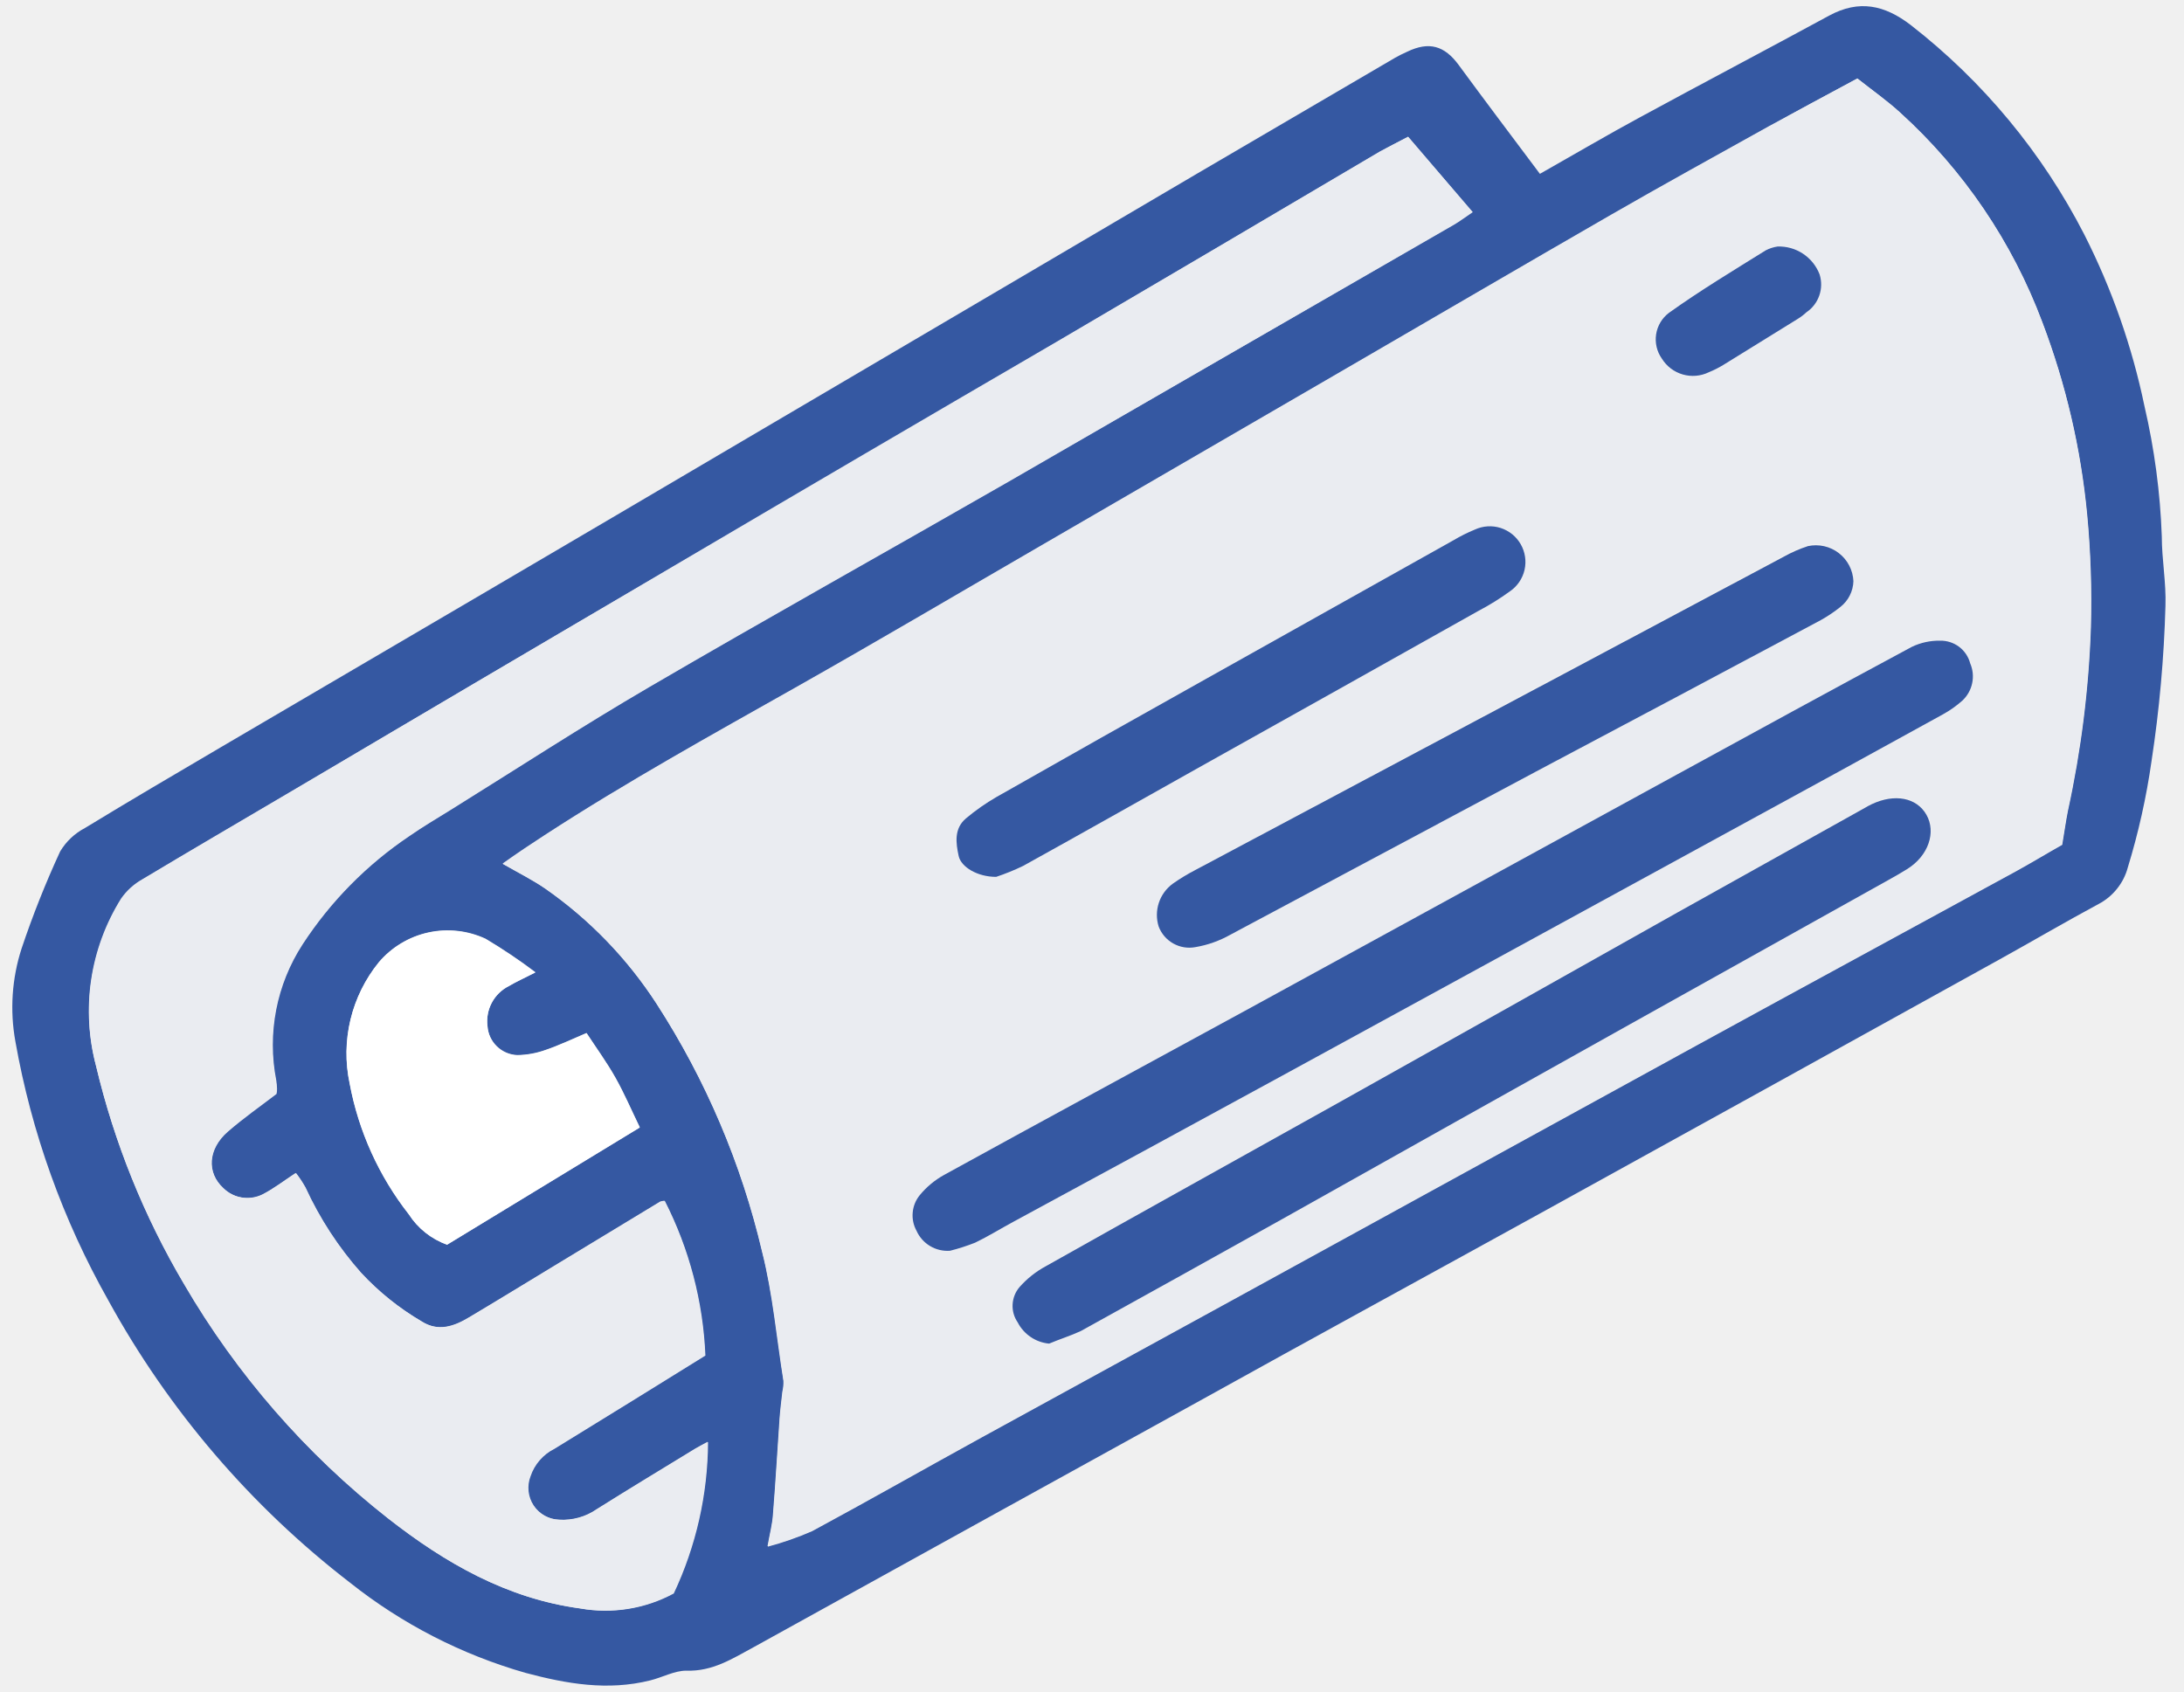
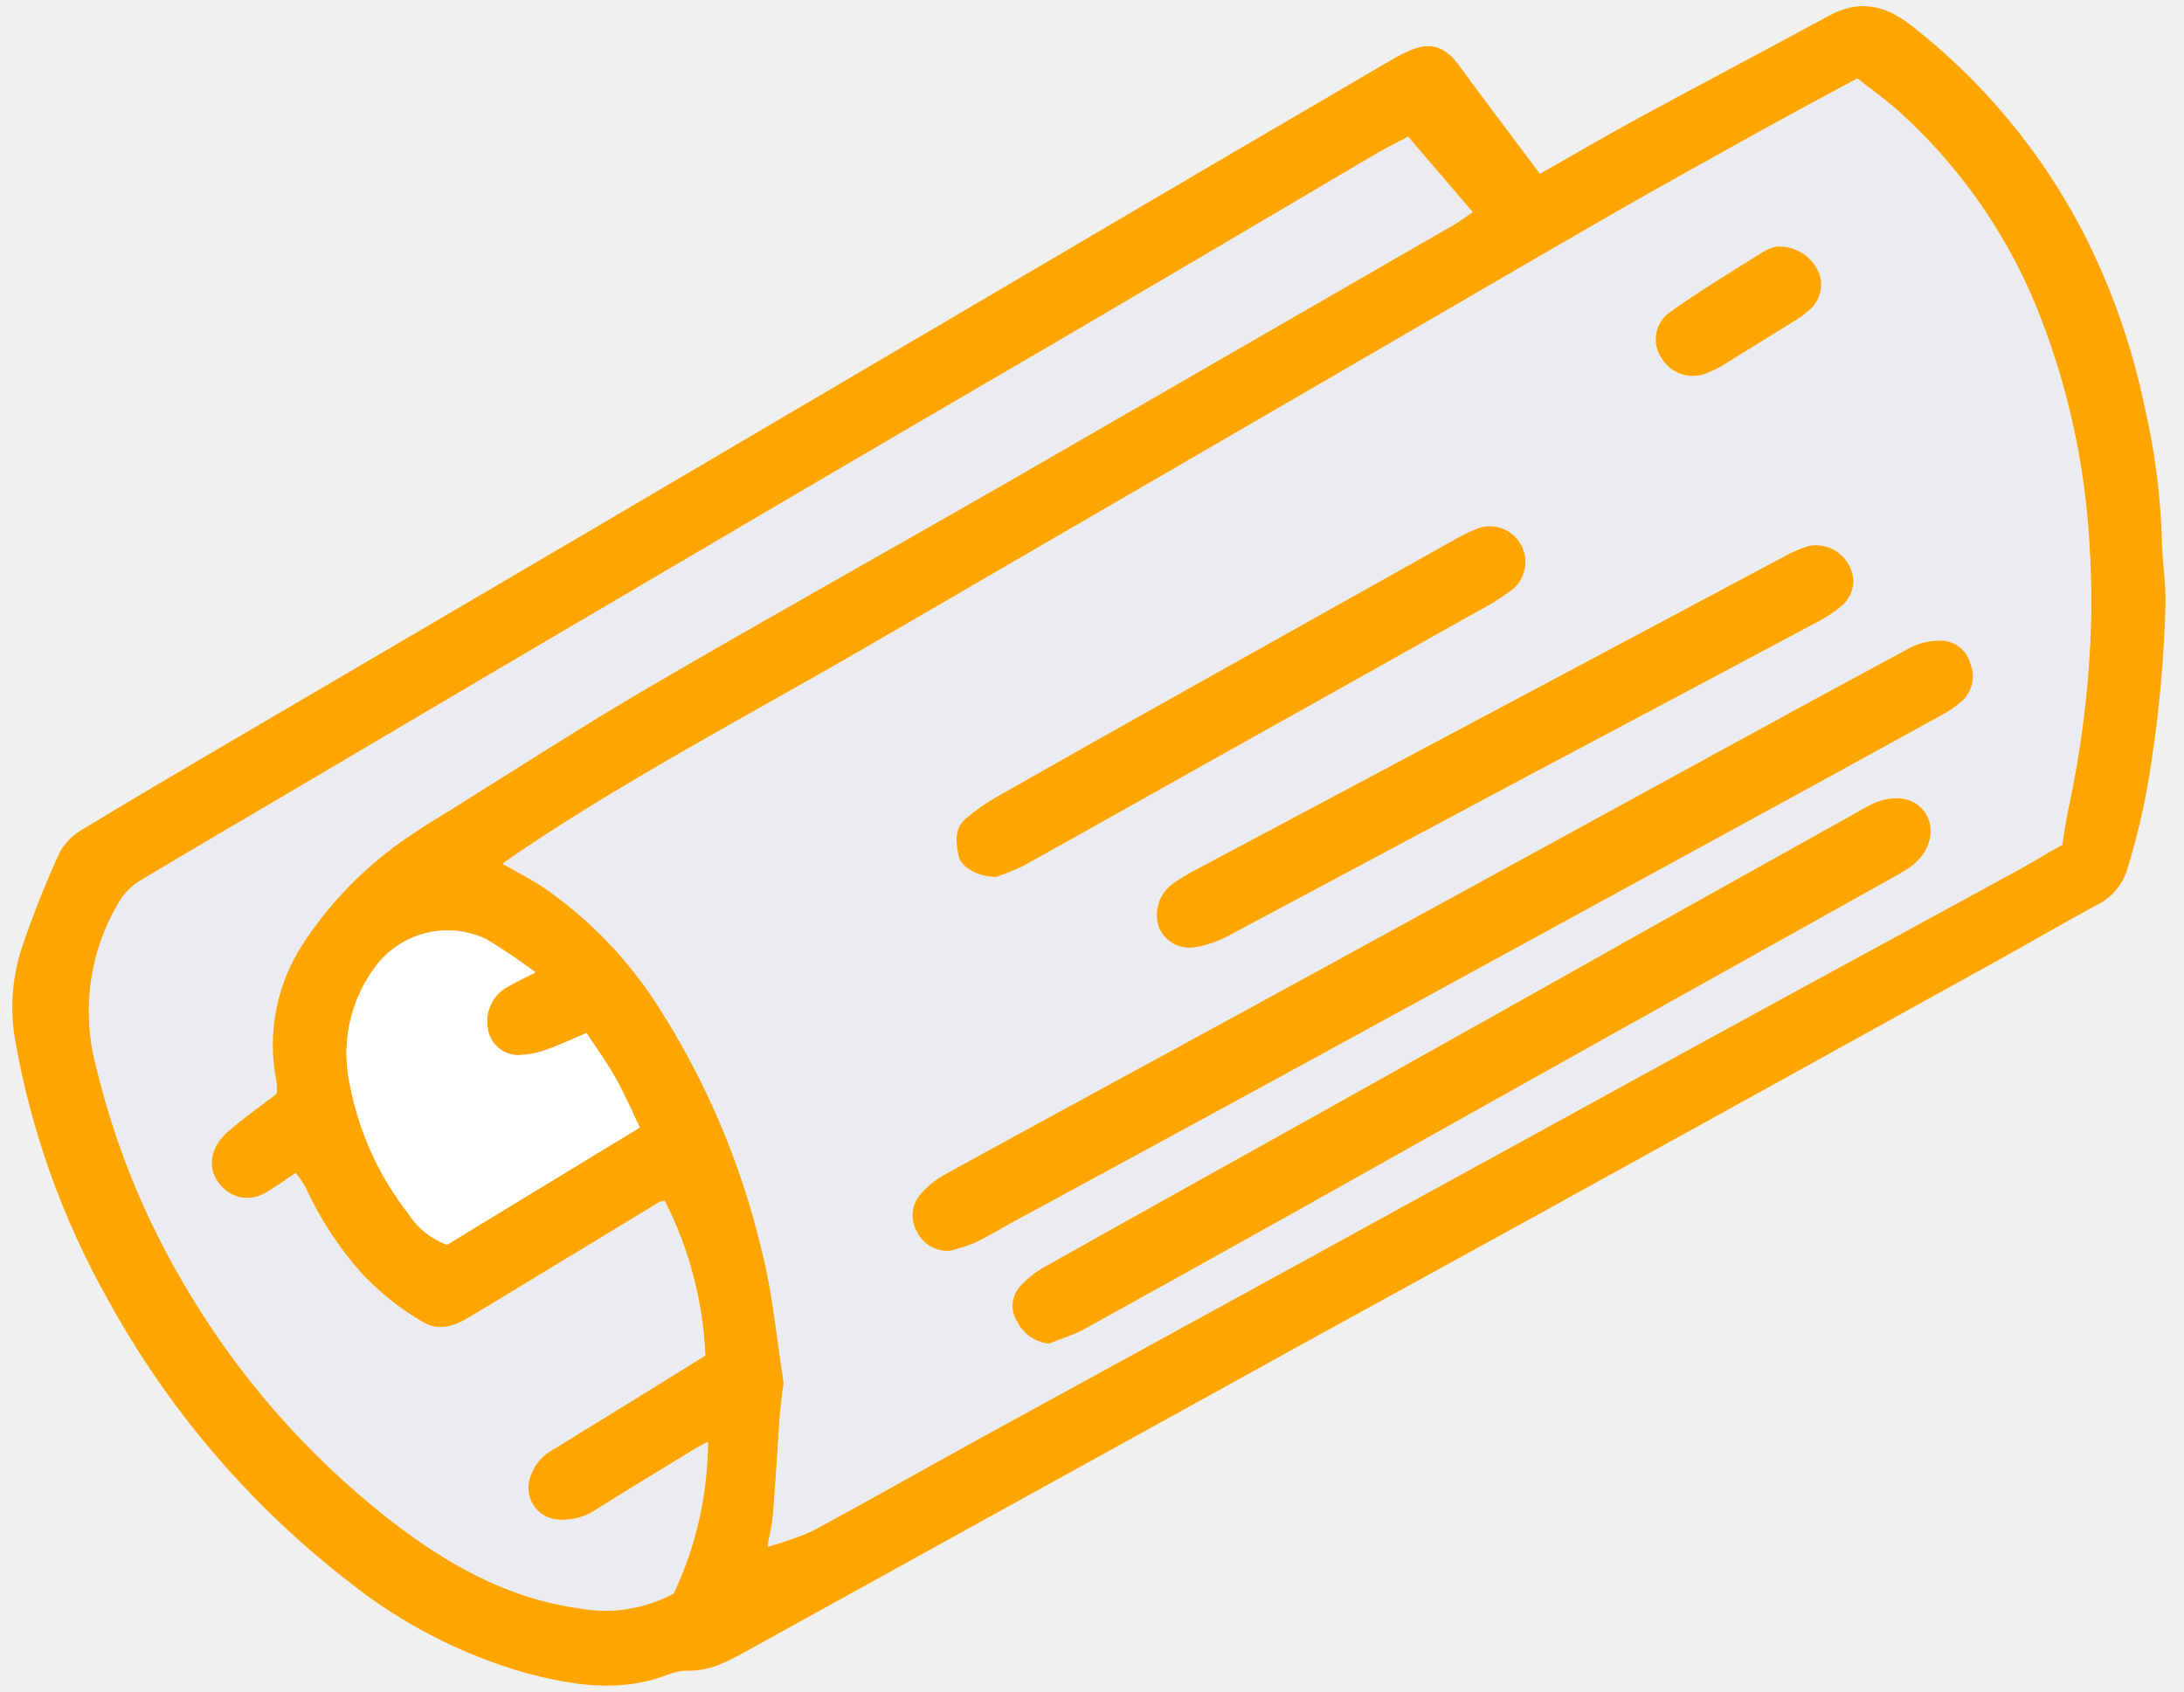
<svg xmlns="http://www.w3.org/2000/svg" width="71" height="55" viewBox="0 0 71 55" fill="none">
-   <path d="M50.061 5.652C51.22 4.996 52.251 4.388 53.303 3.819C55.353 2.705 57.418 1.619 59.469 0.505C60.434 -0.015 61.26 0.158 62.113 0.811C64.472 2.645 66.4 4.974 67.763 7.633C68.657 9.398 69.314 11.273 69.716 13.21C70.039 14.597 70.227 16.012 70.278 17.436C70.278 18.193 70.424 18.949 70.397 19.702C70.35 21.389 70.2 23.072 69.945 24.741C69.778 25.916 69.519 27.076 69.171 28.211C69.103 28.462 68.984 28.696 68.82 28.899C68.658 29.102 68.455 29.27 68.224 29.391C67.148 29.97 66.09 30.591 65.018 31.185C60.095 33.913 55.168 36.636 50.238 39.357C46.463 41.439 42.673 43.504 38.894 45.603C34.099 48.248 29.303 50.897 24.507 53.55C23.813 53.925 23.164 54.348 22.311 54.317C21.925 54.317 21.533 54.536 21.141 54.633C19.753 54.98 18.417 54.744 17.088 54.39C15.009 53.796 13.069 52.799 11.376 51.454C8.152 48.969 5.478 45.844 3.52 42.276C2.045 39.663 1.024 36.818 0.501 33.864C0.317 32.854 0.386 31.814 0.702 30.838C1.062 29.765 1.48 28.712 1.955 27.683C2.149 27.359 2.428 27.095 2.763 26.92C4.231 26.025 5.716 25.154 7.198 24.283C10.011 22.631 12.827 20.98 15.644 19.331C18.534 17.635 21.426 15.935 24.32 14.23L38.94 5.631L45.352 1.879C45.48 1.807 45.61 1.741 45.745 1.682C46.463 1.335 46.962 1.491 47.417 2.108C48.271 3.271 49.145 4.43 50.061 5.652ZM60.378 2.553C59.337 3.115 58.425 3.594 57.508 4.121C55.801 5.072 54.09 6.012 52.397 6.988C49.44 8.688 46.498 10.413 43.548 12.123L33.946 17.696C31.274 19.244 28.612 20.82 25.923 22.336C23.147 23.898 20.371 25.438 17.713 27.166C17.268 27.454 16.835 27.76 16.349 28.09C16.869 28.388 17.314 28.61 17.72 28.888C19.161 29.891 20.394 31.165 21.349 32.639C22.949 35.112 24.111 37.843 24.785 40.711C25.132 42.081 25.264 43.508 25.479 44.909C25.483 45.026 25.471 45.143 25.444 45.256C25.413 45.544 25.375 45.833 25.354 46.12C25.281 47.161 25.222 48.203 25.139 49.244C25.118 49.553 25.035 49.858 24.962 50.285C25.454 50.154 25.935 49.986 26.402 49.782C28.248 48.786 30.07 47.748 31.909 46.738C34.591 45.263 37.277 43.802 39.96 42.328C45.049 39.538 50.139 36.745 55.228 33.951C58.657 32.073 62.089 30.213 65.521 28.339C66.052 28.048 66.562 27.736 67.041 27.468C67.114 27.042 67.159 26.698 67.228 26.358C67.656 24.398 67.906 22.404 67.974 20.4C68.008 19.176 67.968 17.951 67.853 16.732C67.65 14.594 67.161 12.493 66.399 10.485C65.422 7.874 63.835 5.533 61.77 3.66C61.346 3.274 60.867 2.938 60.382 2.553H60.378ZM45.776 4.447C45.429 4.628 45.151 4.767 44.88 4.926C41.389 6.981 37.898 9.036 34.407 11.093C30.243 13.54 26.07 15.985 21.887 18.425C17.704 20.866 13.54 23.319 9.395 25.785C7.812 26.719 6.226 27.642 4.654 28.586C4.379 28.74 4.141 28.955 3.96 29.214C3.454 30.015 3.119 30.912 2.975 31.849C2.831 32.786 2.882 33.742 3.124 34.659C3.714 37.152 4.677 39.542 5.98 41.748C7.689 44.681 9.938 47.265 12.608 49.362C14.458 50.809 16.467 51.968 18.854 52.29C19.892 52.473 20.96 52.301 21.887 51.801C22.613 50.261 22.993 48.58 23.001 46.877C22.807 46.985 22.706 47.033 22.609 47.092C21.54 47.745 20.468 48.393 19.406 49.06C19.046 49.312 18.61 49.435 18.171 49.407C18.004 49.402 17.841 49.357 17.696 49.276C17.55 49.195 17.426 49.081 17.334 48.942C17.242 48.803 17.184 48.645 17.166 48.479C17.148 48.314 17.17 48.146 17.23 47.991C17.362 47.601 17.643 47.279 18.011 47.096L20.541 45.538L22.914 44.066C22.841 42.315 22.392 40.6 21.596 39.038C21.55 39.043 21.505 39.053 21.46 39.066L18.025 41.148C17.102 41.706 16.186 42.272 15.249 42.827C14.759 43.122 14.242 43.306 13.698 42.959C12.968 42.532 12.305 42 11.73 41.38C10.993 40.549 10.383 39.614 9.919 38.604C9.828 38.44 9.725 38.284 9.61 38.136C9.214 38.396 8.891 38.649 8.534 38.83C8.325 38.934 8.089 38.97 7.859 38.933C7.629 38.897 7.416 38.789 7.25 38.625C6.712 38.122 6.747 37.351 7.389 36.789C7.892 36.352 8.43 35.967 8.971 35.561C8.971 35.498 8.989 35.443 8.989 35.384C8.986 35.297 8.978 35.21 8.964 35.124C8.664 33.592 8.971 32.004 9.821 30.696C10.73 29.302 11.911 28.105 13.292 27.177C13.722 26.878 14.177 26.608 14.621 26.334C16.776 24.994 18.903 23.61 21.089 22.333C24.965 20.07 28.887 17.884 32.78 15.649C37.608 12.873 42.432 10.09 47.251 7.3C47.441 7.189 47.618 7.053 47.861 6.89L45.776 4.447ZM14.534 40.468L20.801 36.65C20.523 36.078 20.294 35.543 20.01 35.037C19.725 34.53 19.392 34.076 19.069 33.583C18.598 33.781 18.181 33.982 17.744 34.131C17.445 34.239 17.131 34.297 16.814 34.301C16.565 34.291 16.329 34.188 16.151 34.014C15.973 33.84 15.865 33.606 15.849 33.357C15.816 33.095 15.865 32.828 15.99 32.595C16.114 32.361 16.307 32.172 16.543 32.053C16.779 31.914 17.032 31.799 17.407 31.608C16.887 31.215 16.346 30.852 15.787 30.519C15.204 30.249 14.55 30.177 13.923 30.315C13.296 30.453 12.732 30.793 12.316 31.282C11.875 31.826 11.56 32.462 11.396 33.144C11.232 33.825 11.223 34.535 11.369 35.221C11.659 36.772 12.319 38.23 13.292 39.472C13.584 39.932 14.021 40.282 14.534 40.468Z" fill="#3558A2" />
+   <path d="M50.061 5.652C51.22 4.996 52.251 4.388 53.303 3.819C55.353 2.705 57.418 1.619 59.469 0.505C60.434 -0.015 61.26 0.158 62.113 0.811C64.472 2.645 66.4 4.974 67.763 7.633C68.657 9.398 69.314 11.273 69.716 13.21C70.039 14.597 70.227 16.012 70.278 17.436C70.278 18.193 70.424 18.949 70.397 19.702C70.35 21.389 70.2 23.072 69.945 24.741C69.778 25.916 69.519 27.076 69.171 28.211C69.103 28.462 68.984 28.696 68.82 28.899C68.658 29.102 68.455 29.27 68.224 29.391C67.148 29.97 66.09 30.591 65.018 31.185C60.095 33.913 55.168 36.636 50.238 39.357C46.463 41.439 42.673 43.504 38.894 45.603C34.099 48.248 29.303 50.897 24.507 53.55C23.813 53.925 23.164 54.348 22.311 54.317C21.925 54.317 21.533 54.536 21.141 54.633C19.753 54.98 18.417 54.744 17.088 54.39C15.009 53.796 13.069 52.799 11.376 51.454C8.152 48.969 5.478 45.844 3.52 42.276C2.045 39.663 1.024 36.818 0.501 33.864C0.317 32.854 0.386 31.814 0.702 30.838C1.062 29.765 1.48 28.712 1.955 27.683C2.149 27.359 2.428 27.095 2.763 26.92C4.231 26.025 5.716 25.154 7.198 24.283C10.011 22.631 12.827 20.98 15.644 19.331C18.534 17.635 21.426 15.935 24.32 14.23L38.94 5.631L45.352 1.879C45.48 1.807 45.61 1.741 45.745 1.682C46.463 1.335 46.962 1.491 47.417 2.108C48.271 3.271 49.145 4.43 50.061 5.652ZM60.378 2.553C59.337 3.115 58.425 3.594 57.508 4.121C55.801 5.072 54.09 6.012 52.397 6.988C49.44 8.688 46.498 10.413 43.548 12.123L33.946 17.696C31.274 19.244 28.612 20.82 25.923 22.336C23.147 23.898 20.371 25.438 17.713 27.166C17.268 27.454 16.835 27.76 16.349 28.09C16.869 28.388 17.314 28.61 17.72 28.888C19.161 29.891 20.394 31.165 21.349 32.639C22.949 35.112 24.111 37.843 24.785 40.711C25.132 42.081 25.264 43.508 25.479 44.909C25.483 45.026 25.471 45.143 25.444 45.256C25.413 45.544 25.375 45.833 25.354 46.12C25.281 47.161 25.222 48.203 25.139 49.244C25.118 49.553 25.035 49.858 24.962 50.285C25.454 50.154 25.935 49.986 26.402 49.782C28.248 48.786 30.07 47.748 31.909 46.738C34.591 45.263 37.277 43.802 39.96 42.328C45.049 39.538 50.139 36.745 55.228 33.951C58.657 32.073 62.089 30.213 65.521 28.339C66.052 28.048 66.562 27.736 67.041 27.468C67.114 27.042 67.159 26.698 67.228 26.358C67.656 24.398 67.906 22.404 67.974 20.4C68.008 19.176 67.968 17.951 67.853 16.732C67.65 14.594 67.161 12.493 66.399 10.485C65.422 7.874 63.835 5.533 61.77 3.66C61.346 3.274 60.867 2.938 60.382 2.553H60.378ZM45.776 4.447C45.429 4.628 45.151 4.767 44.88 4.926C41.389 6.981 37.898 9.036 34.407 11.093C30.243 13.54 26.07 15.985 21.887 18.425C17.704 20.866 13.54 23.319 9.395 25.785C7.812 26.719 6.226 27.642 4.654 28.586C4.379 28.74 4.141 28.955 3.96 29.214C3.454 30.015 3.119 30.912 2.975 31.849C2.831 32.786 2.882 33.742 3.124 34.659C3.714 37.152 4.677 39.542 5.98 41.748C7.689 44.681 9.938 47.265 12.608 49.362C14.458 50.809 16.467 51.968 18.854 52.29C19.892 52.473 20.96 52.301 21.887 51.801C22.613 50.261 22.993 48.58 23.001 46.877C22.807 46.985 22.706 47.033 22.609 47.092C21.54 47.745 20.468 48.393 19.406 49.06C19.046 49.312 18.61 49.435 18.171 49.407C18.004 49.402 17.841 49.357 17.696 49.276C17.55 49.195 17.426 49.081 17.334 48.942C17.242 48.803 17.184 48.645 17.166 48.479C17.148 48.314 17.17 48.146 17.23 47.991C17.362 47.601 17.643 47.279 18.011 47.096L20.541 45.538L22.914 44.066C22.841 42.315 22.392 40.6 21.596 39.038C21.55 39.043 21.505 39.053 21.46 39.066L18.025 41.148C17.102 41.706 16.186 42.272 15.249 42.827C14.759 43.122 14.242 43.306 13.698 42.959C12.968 42.532 12.305 42 11.73 41.38C10.993 40.549 10.383 39.614 9.919 38.604C9.828 38.44 9.725 38.284 9.61 38.136C9.214 38.396 8.891 38.649 8.534 38.83C8.325 38.934 8.089 38.97 7.859 38.933C7.629 38.897 7.416 38.789 7.25 38.625C6.712 38.122 6.747 37.351 7.389 36.789C7.892 36.352 8.43 35.967 8.971 35.561C8.971 35.498 8.989 35.443 8.989 35.384C8.986 35.297 8.978 35.21 8.964 35.124C8.664 33.592 8.971 32.004 9.821 30.696C10.73 29.302 11.911 28.105 13.292 27.177C13.722 26.878 14.177 26.608 14.621 26.334C16.776 24.994 18.903 23.61 21.089 22.333C24.965 20.07 28.887 17.884 32.78 15.649C37.608 12.873 42.432 10.09 47.251 7.3C47.441 7.189 47.618 7.053 47.861 6.89L45.776 4.447ZM14.534 40.468L20.801 36.65C20.523 36.078 20.294 35.543 20.01 35.037C19.725 34.53 19.392 34.076 19.069 33.583C18.598 33.781 18.181 33.982 17.744 34.131C17.445 34.239 17.131 34.297 16.814 34.301C16.565 34.291 16.329 34.188 16.151 34.014C15.973 33.84 15.865 33.606 15.849 33.357C15.816 33.095 15.865 32.828 15.99 32.595C16.114 32.361 16.307 32.172 16.543 32.053C16.779 31.914 17.032 31.799 17.407 31.608C16.887 31.215 16.346 30.852 15.787 30.519C15.204 30.249 14.55 30.177 13.923 30.315C13.296 30.453 12.732 30.793 12.316 31.282C11.875 31.826 11.56 32.462 11.396 33.144C11.232 33.825 11.223 34.535 11.369 35.221C11.659 36.772 12.319 38.23 13.292 39.472C13.584 39.932 14.021 40.282 14.534 40.468Z" fill="orange" />
  <path d="M60.382 2.553C60.871 2.938 61.35 3.274 61.77 3.66C63.829 5.53 65.413 7.866 66.388 10.472C67.151 12.479 67.64 14.58 67.842 16.718C67.957 17.937 67.998 19.162 67.964 20.386C67.896 22.39 67.646 24.385 67.218 26.344C67.148 26.691 67.103 27.038 67.03 27.454C66.562 27.722 66.041 28.034 65.51 28.326C62.078 30.199 58.647 32.059 55.218 33.937C50.128 36.727 45.039 39.519 39.949 42.314C37.267 43.789 34.581 45.249 31.899 46.724C30.059 47.734 28.238 48.772 26.391 49.768C25.925 49.972 25.443 50.14 24.951 50.271C25.024 49.858 25.108 49.553 25.128 49.23C25.212 48.189 25.271 47.148 25.343 46.107C25.364 45.819 25.402 45.531 25.434 45.242C25.461 45.129 25.473 45.012 25.468 44.895C25.243 43.508 25.121 42.067 24.774 40.697C24.101 37.829 22.939 35.099 21.339 32.625C20.384 31.151 19.151 29.877 17.709 28.874C17.303 28.596 16.859 28.374 16.338 28.076C16.824 27.729 17.258 27.441 17.702 27.153C20.371 25.418 23.147 23.884 25.913 22.322C28.602 20.802 31.264 19.23 33.935 17.683L43.538 12.11C46.487 10.399 49.437 8.674 52.386 6.974C54.08 5.999 55.791 5.058 57.498 4.107C58.424 3.611 59.341 3.115 60.382 2.553ZM30.885 40.665C31.163 40.592 31.435 40.5 31.701 40.391C32.121 40.19 32.516 39.944 32.926 39.721C35.845 38.135 38.764 36.549 41.681 34.964C46.491 32.34 51.298 29.714 56.103 27.083C58.456 25.797 60.807 24.508 63.158 23.218C63.387 23.092 63.601 22.941 63.796 22.766C63.958 22.615 64.069 22.418 64.114 22.201C64.16 21.984 64.137 21.759 64.049 21.555C63.993 21.341 63.865 21.151 63.688 21.018C63.51 20.884 63.293 20.814 63.071 20.82C62.753 20.814 62.438 20.883 62.151 21.021C59.559 22.409 56.977 23.825 54.396 25.237L40.439 32.871C37.191 34.645 33.935 36.404 30.694 38.188C30.39 38.355 30.12 38.579 29.9 38.847C29.769 39.008 29.689 39.204 29.671 39.411C29.652 39.617 29.696 39.825 29.796 40.006C29.887 40.215 30.041 40.391 30.236 40.509C30.431 40.627 30.658 40.682 30.885 40.665ZM34.095 43.684C34.442 43.539 34.789 43.428 35.136 43.251C37.306 42.055 39.47 40.852 41.629 39.642C45.416 37.52 49.202 35.399 52.987 33.277C55.578 31.825 58.172 30.376 60.77 28.933C61.176 28.707 61.593 28.492 61.988 28.239C62.7 27.802 62.96 27.052 62.627 26.465C62.294 25.879 61.586 25.771 60.853 26.119C60.774 26.157 60.697 26.198 60.621 26.243L54.517 29.651C50.836 31.719 47.153 33.786 43.468 35.852C40.317 37.615 37.156 39.364 34.008 41.137C33.678 41.322 33.384 41.566 33.141 41.856C33.008 42.013 32.929 42.21 32.919 42.417C32.908 42.623 32.965 42.827 33.082 42.997C33.181 43.188 33.327 43.351 33.506 43.471C33.685 43.591 33.891 43.665 34.106 43.684H34.095ZM60.243 18.897C60.241 18.716 60.199 18.537 60.12 18.374C60.041 18.211 59.926 18.068 59.785 17.954C59.643 17.841 59.478 17.761 59.302 17.719C59.125 17.677 58.942 17.676 58.764 17.714C58.49 17.803 58.225 17.919 57.973 18.061C55.584 19.335 53.195 20.608 50.807 21.878L38.867 28.267C38.608 28.4 38.359 28.551 38.12 28.718C37.909 28.873 37.752 29.09 37.67 29.338C37.587 29.587 37.585 29.855 37.663 30.106C37.751 30.341 37.919 30.538 38.138 30.661C38.357 30.784 38.613 30.826 38.86 30.779C39.258 30.711 39.642 30.575 39.994 30.376C43.312 28.616 46.625 26.847 49.933 25.07C53.017 23.43 56.101 21.79 59.184 20.15C59.413 20.023 59.63 19.877 59.833 19.713C59.958 19.615 60.06 19.491 60.132 19.351C60.205 19.21 60.246 19.055 60.253 18.897H60.243ZM32.374 28.509C32.678 28.406 32.974 28.283 33.262 28.142C35.199 27.069 37.125 25.98 39.057 24.897C42.065 23.218 45.062 21.538 48.049 19.858C48.411 19.669 48.759 19.453 49.09 19.213C49.329 19.048 49.497 18.799 49.562 18.516C49.626 18.233 49.582 17.936 49.438 17.684C49.294 17.432 49.061 17.243 48.784 17.155C48.508 17.067 48.208 17.085 47.945 17.207C47.705 17.306 47.473 17.422 47.251 17.554L39.241 22.034C36.958 23.318 34.675 24.605 32.391 25.896C32.042 26.098 31.711 26.33 31.402 26.59C31.01 26.938 31.055 27.389 31.166 27.815C31.232 28.19 31.774 28.492 32.384 28.509H32.374ZM57.776 8.015C57.635 8.033 57.499 8.075 57.373 8.14C56.332 8.802 55.246 9.444 54.229 10.17C54.005 10.339 53.855 10.589 53.811 10.867C53.768 11.145 53.834 11.429 53.996 11.658C54.151 11.908 54.392 12.092 54.675 12.174C54.957 12.256 55.259 12.231 55.523 12.102C55.686 12.037 55.842 11.958 55.992 11.867C56.811 11.367 57.62 10.866 58.421 10.364C58.52 10.302 58.613 10.232 58.699 10.152C58.893 10.02 59.04 9.829 59.117 9.607C59.194 9.385 59.197 9.144 59.125 8.92C59.022 8.65 58.838 8.419 58.598 8.257C58.359 8.095 58.075 8.01 57.786 8.015H57.776Z" fill="#EAECF1" />
  <path d="M45.776 4.447L47.879 6.897C47.636 7.06 47.459 7.196 47.268 7.307C42.444 10.083 37.621 12.866 32.797 15.656C28.904 17.891 24.983 20.077 21.106 22.34C18.92 23.616 16.793 25.001 14.638 26.341C14.194 26.615 13.739 26.885 13.309 27.184C11.928 28.112 10.748 29.309 9.839 30.703C8.989 32.011 8.681 33.599 8.982 35.13C8.995 35.217 9.003 35.304 9.006 35.391C9.006 35.45 9.006 35.505 8.989 35.568C8.458 35.974 7.909 36.359 7.406 36.796C6.764 37.358 6.712 38.129 7.267 38.632C7.433 38.796 7.646 38.904 7.877 38.94C8.107 38.977 8.343 38.941 8.551 38.837C8.898 38.649 9.245 38.396 9.627 38.143C9.742 38.291 9.845 38.447 9.936 38.611C10.4 39.621 11.01 40.556 11.747 41.387C12.323 42.007 12.986 42.538 13.715 42.966C14.26 43.313 14.777 43.129 15.266 42.834C16.193 42.279 17.109 41.713 18.042 41.155L21.478 39.073C21.522 39.06 21.567 39.05 21.613 39.045C22.409 40.607 22.859 42.322 22.932 44.073L20.558 45.544L18.028 47.103C17.66 47.286 17.379 47.608 17.248 47.998C17.188 48.153 17.166 48.321 17.184 48.486C17.202 48.652 17.259 48.81 17.351 48.949C17.444 49.088 17.568 49.202 17.713 49.283C17.859 49.364 18.021 49.409 18.188 49.414C18.627 49.441 19.063 49.319 19.423 49.067C20.485 48.4 21.558 47.752 22.626 47.099C22.724 47.04 22.824 46.992 23.018 46.884C23.01 48.587 22.63 50.267 21.904 51.808C20.977 52.308 19.909 52.48 18.872 52.297C16.481 51.975 14.471 50.816 12.625 49.369C9.955 47.272 7.707 44.688 5.997 41.755C4.688 39.548 3.719 37.155 3.124 34.659C2.878 33.744 2.824 32.788 2.963 31.852C3.103 30.915 3.434 30.017 3.936 29.214C4.117 28.955 4.354 28.74 4.63 28.586C6.202 27.642 7.788 26.719 9.37 25.785C13.534 23.333 17.699 20.88 21.863 18.425C26.027 15.971 30.201 13.527 34.383 11.093C37.879 9.043 41.37 6.988 44.856 4.926C45.151 4.767 45.439 4.628 45.776 4.447Z" fill="#EAECF1" />
  <path d="M14.534 40.468C14.021 40.286 13.583 39.939 13.288 39.482C12.315 38.24 11.656 36.782 11.366 35.231C11.22 34.546 11.229 33.836 11.393 33.154C11.557 32.473 11.871 31.837 12.313 31.293C12.728 30.803 13.292 30.463 13.919 30.325C14.546 30.187 15.201 30.259 15.783 30.529C16.343 30.862 16.884 31.226 17.404 31.619C17.029 31.81 16.776 31.924 16.54 32.063C16.304 32.182 16.11 32.372 15.986 32.605C15.862 32.839 15.813 33.105 15.846 33.368C15.862 33.616 15.969 33.85 16.147 34.025C16.325 34.199 16.561 34.301 16.81 34.312C17.128 34.307 17.442 34.25 17.74 34.142C18.177 33.992 18.594 33.794 19.066 33.593C19.389 34.086 19.725 34.551 20.006 35.047C20.287 35.544 20.52 36.088 20.797 36.661L14.534 40.468Z" fill="white" />
-   <path d="M30.885 40.665C30.659 40.682 30.433 40.629 30.238 40.513C30.043 40.397 29.889 40.224 29.796 40.017C29.696 39.835 29.652 39.628 29.671 39.421C29.689 39.215 29.769 39.018 29.9 38.858C30.12 38.589 30.39 38.366 30.694 38.198C33.935 36.414 37.191 34.655 40.439 32.882L54.396 25.247C56.977 23.835 59.559 22.423 62.151 21.031C62.438 20.893 62.753 20.824 63.071 20.83C63.293 20.825 63.51 20.895 63.688 21.028C63.865 21.162 63.993 21.351 64.049 21.566C64.137 21.769 64.16 21.994 64.114 22.211C64.069 22.428 63.958 22.625 63.796 22.777C63.601 22.951 63.387 23.102 63.158 23.228C60.81 24.523 58.458 25.812 56.103 27.094C51.296 29.719 46.488 32.346 41.681 34.974C38.766 36.564 35.848 38.15 32.926 39.732C32.516 39.954 32.121 40.2 31.701 40.402C31.435 40.507 31.163 40.595 30.885 40.665Z" fill="#3558A2" />
-   <path d="M34.106 43.684C33.89 43.664 33.684 43.59 33.505 43.468C33.326 43.347 33.181 43.183 33.082 42.99C32.965 42.82 32.908 42.616 32.919 42.41C32.93 42.203 33.008 42.006 33.141 41.849C33.387 41.57 33.681 41.337 34.008 41.162C37.156 39.388 40.317 37.639 43.468 35.877C47.153 33.815 50.836 31.748 54.517 29.675L60.621 26.268C60.697 26.223 60.774 26.181 60.854 26.143C61.593 25.796 62.308 25.928 62.627 26.49C62.946 27.052 62.7 27.826 61.988 28.263C61.593 28.509 61.176 28.725 60.77 28.957C58.175 30.405 55.58 31.854 52.987 33.302C49.2 35.419 45.414 37.54 41.629 39.666C39.466 40.874 37.302 42.077 35.136 43.275C34.807 43.428 34.449 43.539 34.106 43.684Z" fill="#3558A2" />
-   <path d="M60.253 18.897C60.248 19.057 60.208 19.215 60.136 19.358C60.065 19.501 59.962 19.627 59.837 19.727C59.633 19.891 59.416 20.037 59.188 20.164C56.106 21.809 53.023 23.449 49.936 25.084C46.626 26.854 43.313 28.623 39.998 30.39C39.645 30.589 39.262 30.725 38.863 30.793C38.616 30.84 38.361 30.798 38.142 30.675C37.922 30.552 37.754 30.355 37.666 30.12C37.588 29.869 37.591 29.601 37.673 29.352C37.755 29.104 37.913 28.887 38.124 28.732C38.362 28.564 38.611 28.414 38.87 28.28L50.818 21.92C53.208 20.647 55.596 19.375 57.984 18.102C58.235 17.961 58.5 17.845 58.775 17.755C58.949 17.718 59.129 17.719 59.302 17.758C59.476 17.797 59.639 17.874 59.779 17.983C59.92 18.091 60.035 18.23 60.117 18.387C60.199 18.546 60.245 18.719 60.253 18.897Z" fill="#3558A2" />
-   <path d="M32.384 28.509C31.774 28.509 31.246 28.19 31.166 27.833C31.073 27.406 31.01 26.941 31.402 26.608C31.711 26.348 32.042 26.116 32.391 25.914C34.67 24.618 36.953 23.331 39.241 22.052L47.251 17.565C47.473 17.433 47.705 17.317 47.945 17.218C48.208 17.096 48.508 17.077 48.784 17.165C49.061 17.254 49.294 17.443 49.438 17.695C49.582 17.947 49.626 18.244 49.562 18.527C49.497 18.81 49.329 19.058 49.09 19.223C48.759 19.464 48.411 19.679 48.049 19.869C45.055 21.551 42.058 23.23 39.057 24.907C37.125 25.99 35.199 27.08 33.262 28.152C32.977 28.29 32.684 28.409 32.384 28.509Z" fill="#3558A2" />
-   <path d="M57.786 8.015C58.08 8.005 58.369 8.086 58.614 8.249C58.859 8.411 59.048 8.646 59.153 8.92C59.224 9.144 59.221 9.385 59.144 9.607C59.067 9.829 58.921 10.021 58.726 10.152C58.641 10.232 58.548 10.303 58.449 10.364C57.637 10.866 56.827 11.367 56.02 11.867C55.87 11.958 55.713 12.037 55.551 12.103C55.287 12.231 54.984 12.256 54.702 12.174C54.42 12.092 54.179 11.908 54.024 11.658C53.862 11.429 53.796 11.145 53.839 10.867C53.883 10.589 54.032 10.339 54.257 10.17C55.273 9.444 56.339 8.802 57.401 8.14C57.522 8.077 57.652 8.035 57.786 8.015Z" fill="#3558A2" />
+   <path d="M30.885 40.665C30.659 40.682 30.433 40.629 30.238 40.513C30.043 40.397 29.889 40.224 29.796 40.017C29.696 39.835 29.652 39.628 29.671 39.421C29.689 39.215 29.769 39.018 29.9 38.858C30.12 38.589 30.39 38.366 30.694 38.198C33.935 36.414 37.191 34.655 40.439 32.882L54.396 25.247C56.977 23.835 59.559 22.423 62.151 21.031C62.438 20.893 62.753 20.824 63.071 20.83C63.293 20.825 63.51 20.895 63.688 21.028C63.865 21.162 63.993 21.351 64.049 21.566C64.137 21.769 64.16 21.994 64.114 22.211C64.069 22.428 63.958 22.625 63.796 22.777C63.601 22.951 63.387 23.102 63.158 23.228C60.81 24.523 58.458 25.812 56.103 27.094C51.296 29.719 46.488 32.346 41.681 34.974C38.766 36.564 35.848 38.15 32.926 39.732C32.516 39.954 32.121 40.2 31.701 40.402C31.435 40.507 31.163 40.595 30.885 40.665Z" fill="orange" />
+   <path d="M34.106 43.684C33.89 43.664 33.684 43.59 33.505 43.468C33.326 43.347 33.181 43.183 33.082 42.99C32.965 42.82 32.908 42.616 32.919 42.41C32.93 42.203 33.008 42.006 33.141 41.849C33.387 41.57 33.681 41.337 34.008 41.162C37.156 39.388 40.317 37.639 43.468 35.877C47.153 33.815 50.836 31.748 54.517 29.675L60.621 26.268C60.697 26.223 60.774 26.181 60.854 26.143C61.593 25.796 62.308 25.928 62.627 26.49C62.946 27.052 62.7 27.826 61.988 28.263C61.593 28.509 61.176 28.725 60.77 28.957C58.175 30.405 55.58 31.854 52.987 33.302C49.2 35.419 45.414 37.54 41.629 39.666C39.466 40.874 37.302 42.077 35.136 43.275C34.807 43.428 34.449 43.539 34.106 43.684Z" fill="orange" />
+   <path d="M60.253 18.897C60.248 19.057 60.208 19.215 60.136 19.358C60.065 19.501 59.962 19.627 59.837 19.727C59.633 19.891 59.416 20.037 59.188 20.164C56.106 21.809 53.023 23.449 49.936 25.084C46.626 26.854 43.313 28.623 39.998 30.39C39.645 30.589 39.262 30.725 38.863 30.793C38.616 30.84 38.361 30.798 38.142 30.675C37.922 30.552 37.754 30.355 37.666 30.12C37.588 29.869 37.591 29.601 37.673 29.352C37.755 29.104 37.913 28.887 38.124 28.732C38.362 28.564 38.611 28.414 38.87 28.28L50.818 21.92C53.208 20.647 55.596 19.375 57.984 18.102C58.235 17.961 58.5 17.845 58.775 17.755C58.949 17.718 59.129 17.719 59.302 17.758C59.476 17.797 59.639 17.874 59.779 17.983C59.92 18.091 60.035 18.23 60.117 18.387C60.199 18.546 60.245 18.719 60.253 18.897Z" fill="orange" />
+   <path d="M32.384 28.509C31.774 28.509 31.246 28.19 31.166 27.833C31.073 27.406 31.01 26.941 31.402 26.608C31.711 26.348 32.042 26.116 32.391 25.914C34.67 24.618 36.953 23.331 39.241 22.052L47.251 17.565C47.473 17.433 47.705 17.317 47.945 17.218C48.208 17.096 48.508 17.077 48.784 17.165C49.061 17.254 49.294 17.443 49.438 17.695C49.582 17.947 49.626 18.244 49.562 18.527C49.497 18.81 49.329 19.058 49.09 19.223C48.759 19.464 48.411 19.679 48.049 19.869C45.055 21.551 42.058 23.23 39.057 24.907C37.125 25.99 35.199 27.08 33.262 28.152C32.977 28.29 32.684 28.409 32.384 28.509Z" fill="orange" />
+   <path d="M57.786 8.015C58.08 8.005 58.369 8.086 58.614 8.249C58.859 8.411 59.048 8.646 59.153 8.92C59.224 9.144 59.221 9.385 59.144 9.607C59.067 9.829 58.921 10.021 58.726 10.152C58.641 10.232 58.548 10.303 58.449 10.364C57.637 10.866 56.827 11.367 56.02 11.867C55.87 11.958 55.713 12.037 55.551 12.103C55.287 12.231 54.984 12.256 54.702 12.174C54.42 12.092 54.179 11.908 54.024 11.658C53.862 11.429 53.796 11.145 53.839 10.867C53.883 10.589 54.032 10.339 54.257 10.17C55.273 9.444 56.339 8.802 57.401 8.14C57.522 8.077 57.652 8.035 57.786 8.015Z" fill="orange" />
</svg>
